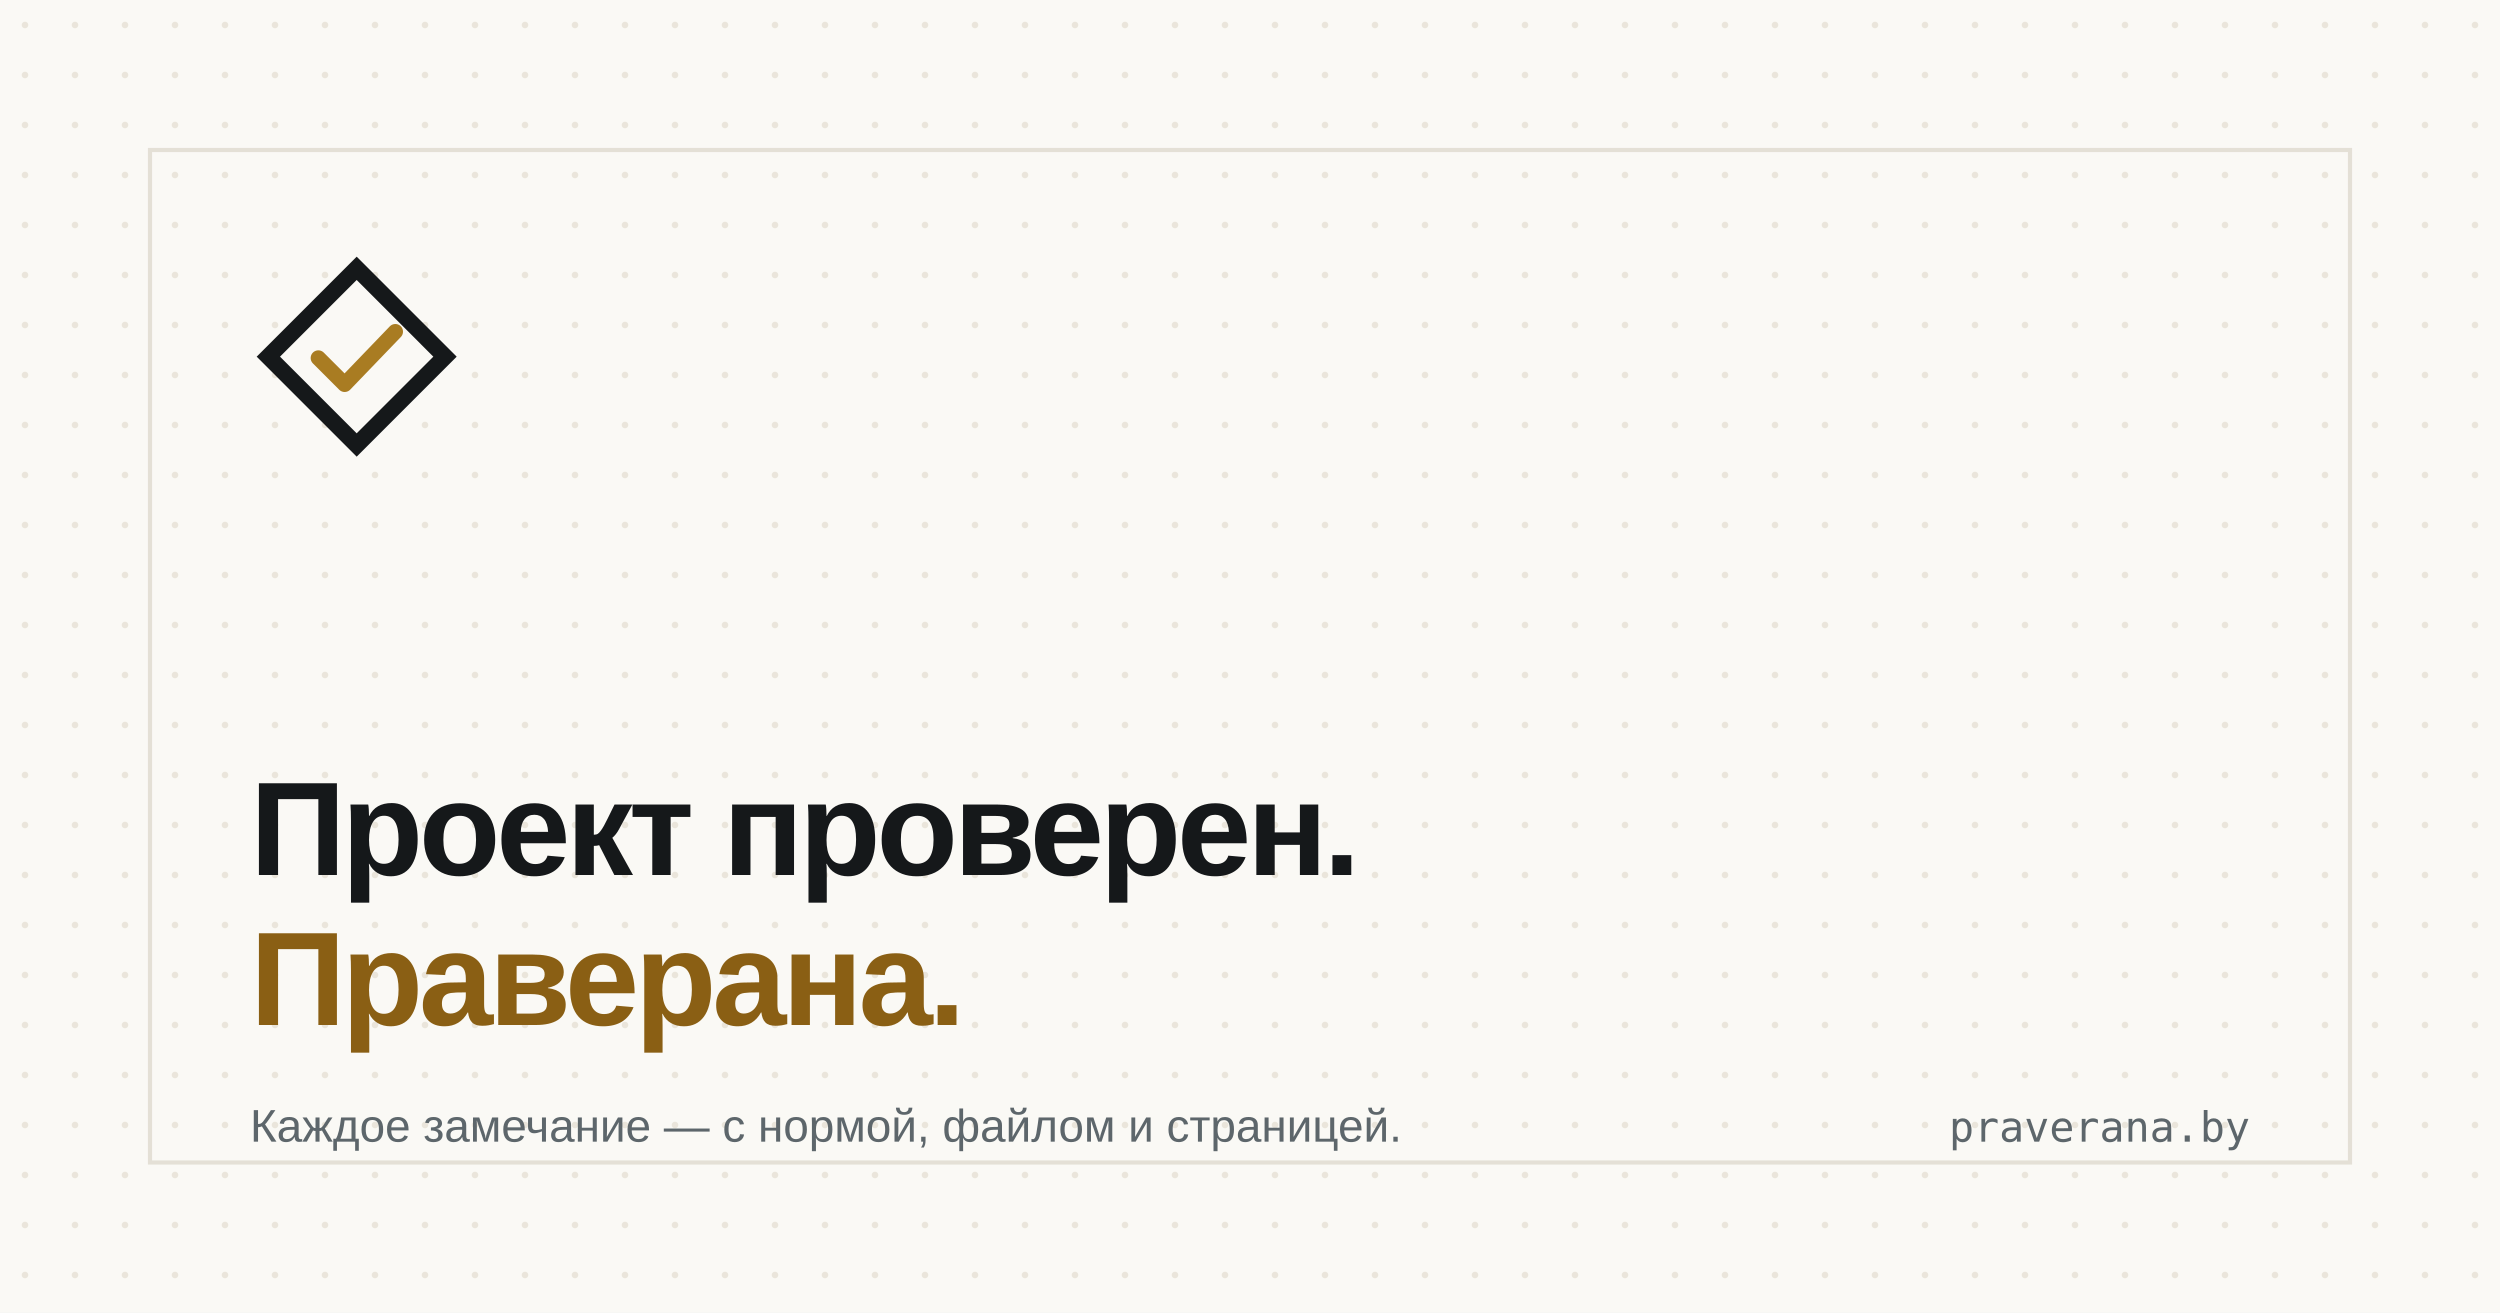
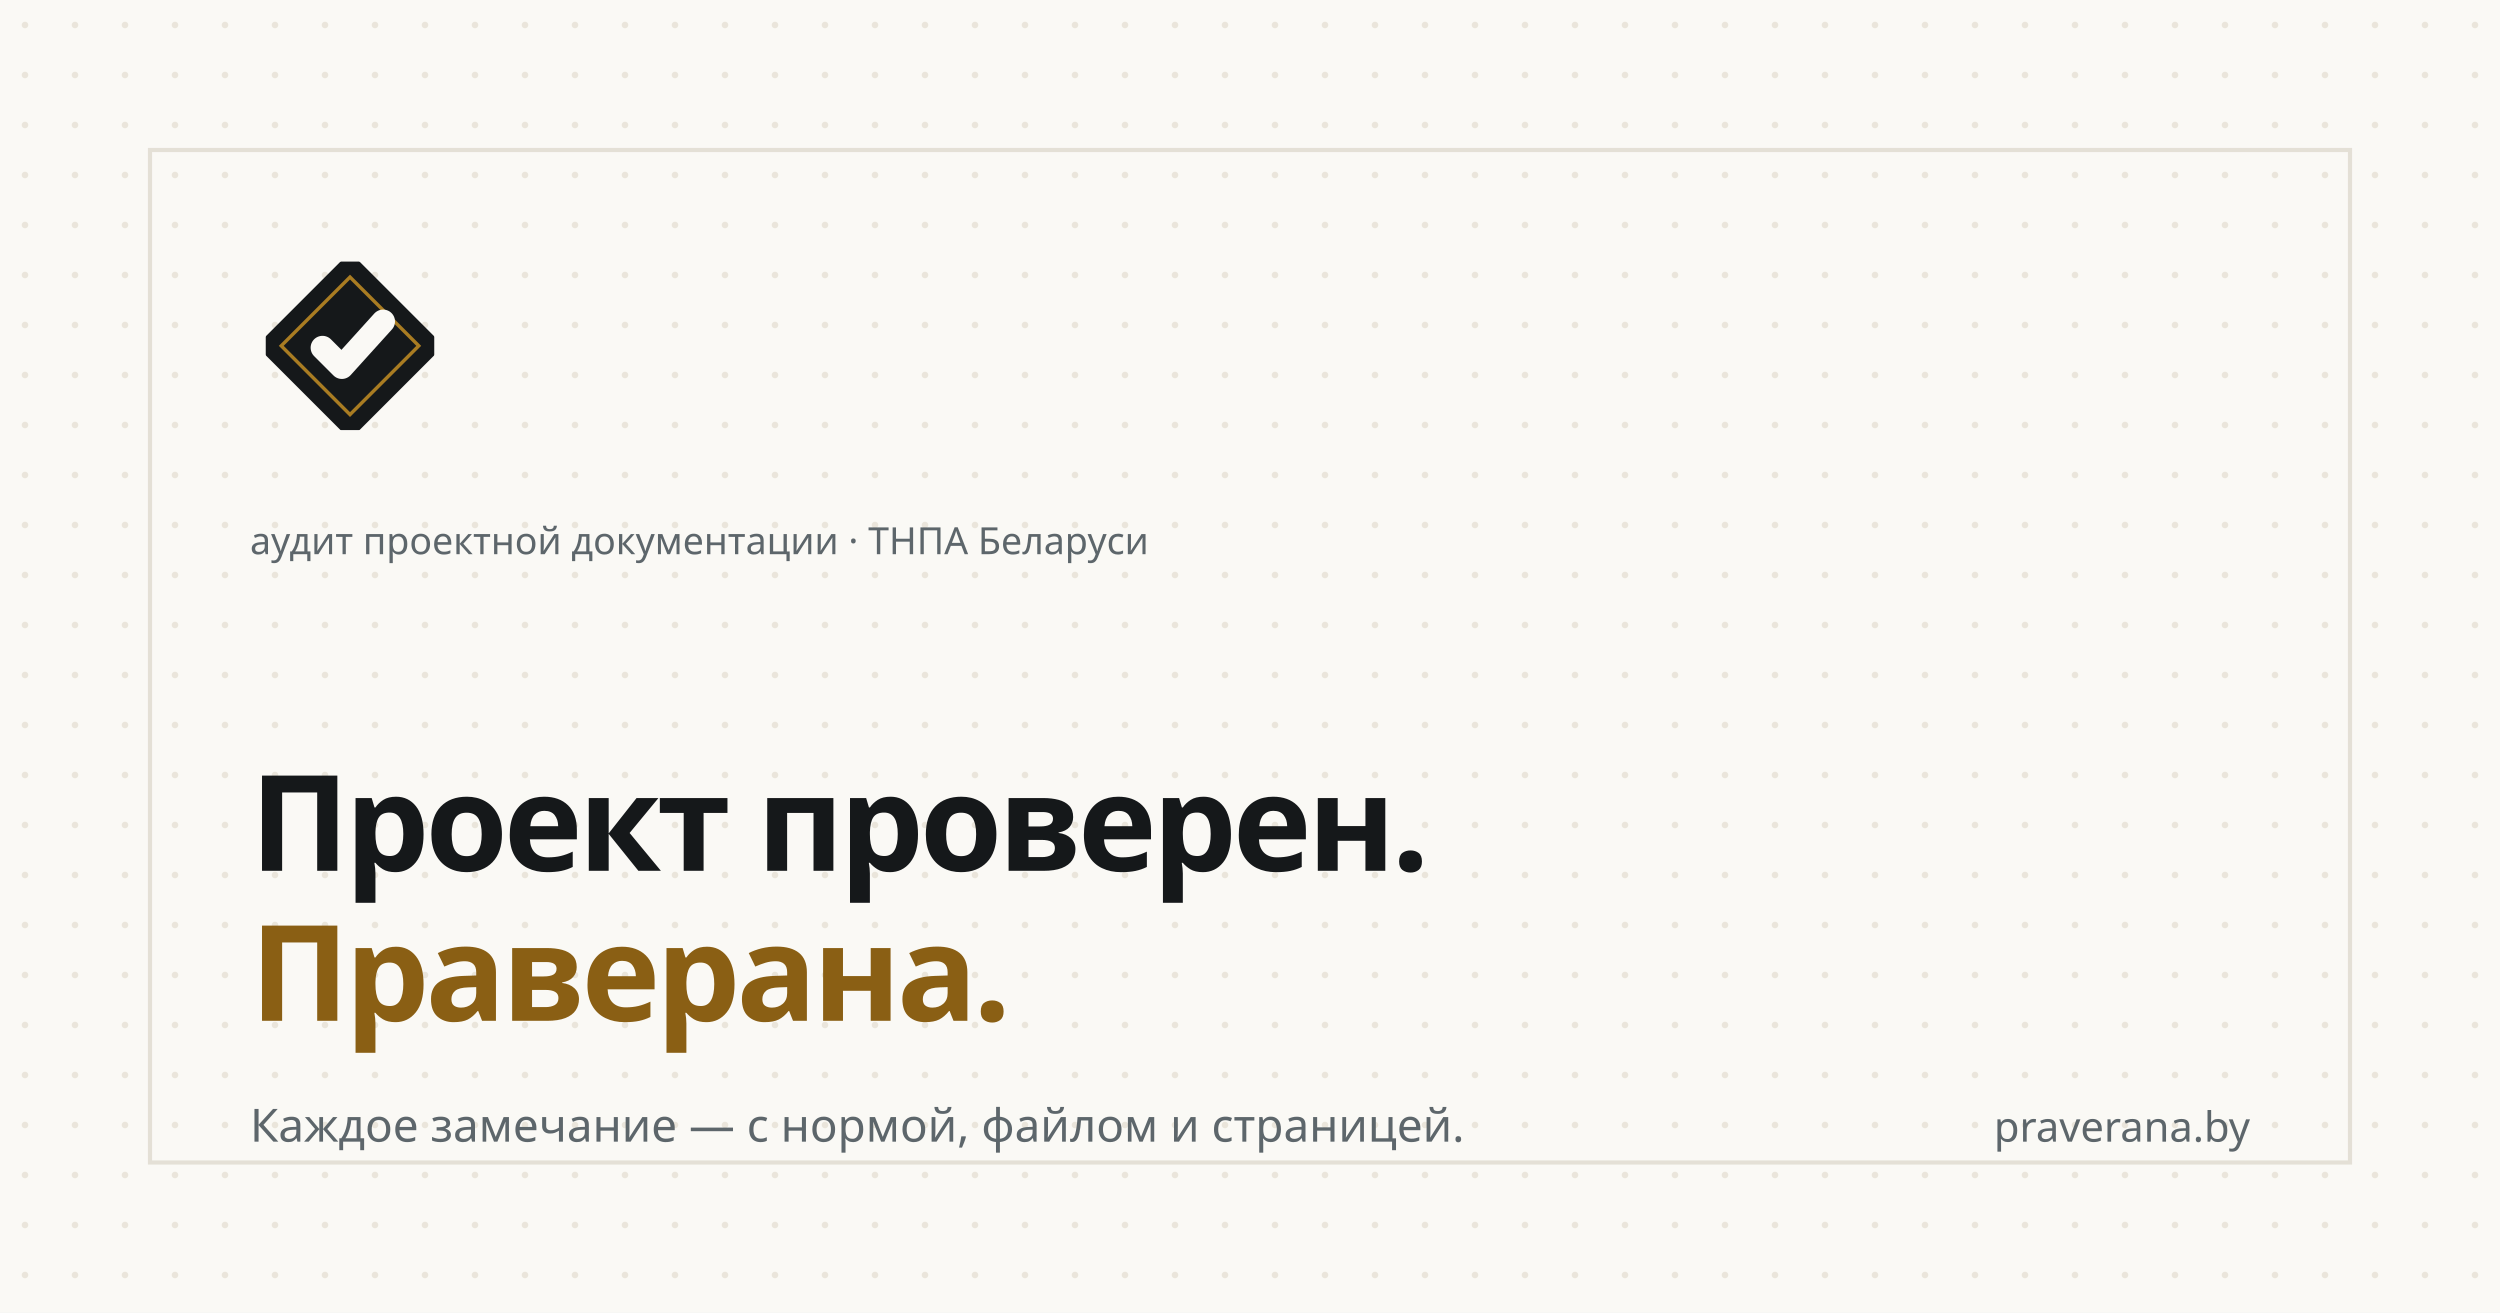
<svg xmlns="http://www.w3.org/2000/svg" width="1200" height="630" viewBox="0 0 1200 630">
-   <rect width="1200" height="630" fill="#FAF9F5" />
+   <rect width="1200" height="630" fill="#faf9f5" />
  <defs>
    <linearGradient id="surface-gradient" x1="7.598%" y1="23.504%" x2="92.402%" y2="76.496%" color-interpolation="sRGB">
      <stop offset="0" stop-color="#FAF9F5" />
      <stop offset="0.031" stop-color="#F8F7F2" />
      <stop offset="0.062" stop-color="#F6F5EF" />
      <stop offset="0.094" stop-color="#F4F2EC" />
      <stop offset="0.125" stop-color="#F3F0E9" />
      <stop offset="0.156" stop-color="#F1EEE6" />
      <stop offset="0.188" stop-color="#EFECE3" />
      <stop offset="0.219" stop-color="#EDEAE0" />
      <stop offset="0.25" stop-color="#EBE8DE" />
      <stop offset="0.281" stop-color="#E9E5DB" />
      <stop offset="0.312" stop-color="#E7E3D8" />
      <stop offset="0.344" stop-color="#E5E1D5" />
      <stop offset="0.375" stop-color="#E4DFD2" />
      <stop offset="0.406" stop-color="#E2DDCF" />
      <stop offset="0.438" stop-color="#E0DACC" />
      <stop offset="0.469" stop-color="#DED8C9" />
      <stop offset="0.5" stop-color="#DCD6C6" />
      <stop offset="0.531" stop-color="#D5D0C1" />
      <stop offset="0.562" stop-color="#CFCABC" />
      <stop offset="0.594" stop-color="#C8C3B6" />
      <stop offset="0.625" stop-color="#C2BDB1" />
      <stop offset="0.656" stop-color="#BBB7AC" />
      <stop offset="0.688" stop-color="#B5B1A7" />
      <stop offset="0.719" stop-color="#AEABA2" />
      <stop offset="0.75" stop-color="#A8A59D" />
      <stop offset="0.781" stop-color="#A19E97" />
      <stop offset="0.812" stop-color="#9A9892" />
      <stop offset="0.844" stop-color="#94928D" />
      <stop offset="0.875" stop-color="#8D8C88" />
      <stop offset="0.906" stop-color="#878683" />
      <stop offset="0.938" stop-color="#807F7D" />
      <stop offset="0.969" stop-color="#7A7978" />
      <stop offset="1" stop-color="#737373" />
    </linearGradient>
    <filter id="surface-grain" x="-20%" y="-20%" width="140%" height="140%">
      <feTurbulence type="fractalNoise" baseFrequency=".52" numOctaves="2" seed="12" stitchTiles="stitch" />
      <feColorMatrix type="saturate" values="0" />
      <feComponentTransfer>
        <feFuncA type="table" tableValues="0 0.056" />
      </feComponentTransfer>
    </filter>
    <filter id="wave-soften" x="-30%" y="-30%" width="160%" height="160%" color-interpolation-filters="sRGB">
      <feGaussianBlur stdDeviation="28.35" />
    </filter>
    <pattern id="pattern-dots" width="24" height="24" patternUnits="userSpaceOnUse">
      <circle cx="12" cy="12" r="1.6" fill="#DCD6C6" />
    </pattern>
    <filter id="background-logo" x="-60%" y="-60%" width="220%" height="220%" color-interpolation-filters="sRGB">
      <feFlood flood-color="#FFFFFF" result="logo-color" />
      <feComposite in="logo-color" in2="SourceAlpha" operator="in" result="colored" />
      <feMerge>
        <feMergeNode in="colored" />
      </feMerge>
    </filter>
  </defs>
  <rect width="100%" height="100%" fill="#FAF9F5" />
  <rect width="100%" height="100%" fill="url(#pattern-dots)" opacity="0.55" />
  <g filter="url(#background-logo)">
    <text x="600" y="327.6" text-anchor="middle" dominant-baseline="middle" fill="#FFFFFF" opacity="0" font-family="Switzer,sans-serif" font-size="13.23" font-weight="550" letter-spacing="-.02em">Правер.</text>
  </g>
  <rect x="72" y="72" width="1056" height="486" fill="none" stroke="#E4E0D6" stroke-width="2" />
-   <g transform="translate(120,120) scale(1.6)">
-     <path d="M32 2 62 32 32 62 2 32Z" fill="#15181A" />
-     <path d="M32 9 55 32 32 55 9 32Z" fill="#FAF9F5" />
-     <path d="M20.5 32.4 28.4 40.3 43.6 24.5" fill="none" stroke="#a97c22" stroke-width="4.6" stroke-linecap="round" stroke-linejoin="round" />
+   <g transform="translate(120,118) scale(1.5)">
+     <path d="M32.0 2.0 L62.0 32.0 L32.0 62.0 L2.0 32.0 Z" fill="#15181a" />
+     <path d="M27.76 -3.44 L36.24 -3.44 L36.24 5.04 L27.76 5.04 Z" fill="#faf9f5" />
+     <path d="M58.96 27.76 L67.44 27.76 L67.44 36.24 L58.96 36.24 Z" fill="#faf9f5" />
+     <path d="M27.76 58.96 L36.24 58.96 L36.24 67.44 L27.76 67.44 Z" fill="#faf9f5" />
+     <path d="M-3.44 27.76 L5.04 27.76 L5.04 36.24 L-3.44 36.24 Z" fill="#faf9f5" />
+     <path d="M32.0 10.0 L54.0 32.0 L32.0 54.0 L10.0 32.0 Z" fill="none" stroke="#a97c22" stroke-width="1.1" />
+     <path d="M23.2 32.6 L29.4 38.8 L42.6 24.2" fill="none" stroke="#faf9f5" stroke-width="7.6" stroke-linecap="round" stroke-linejoin="round" />
  </g>
-   <text x="120" y="420" font-family="Onest, Segoe UI, Arial, sans-serif" font-size="64" font-weight="600" letter-spacing="-2" fill="#15181A">Проект проверен.</text>
-   <text x="120" y="492" font-family="Onest, Segoe UI, Arial, sans-serif" font-size="64" font-weight="600" letter-spacing="-2" fill="#8A5F14">Праверана.</text>
-   <text x="120" y="548" font-family="Onest, Segoe UI, Arial, sans-serif" font-size="22" fill="#5D666B">
-   Каждое замечание — с нормой, файлом и страницей.</text>
-   <text x="1080" y="548" text-anchor="end" font-family="JetBrains Mono, Consolas, monospace" font-size="20" fill="#5D666B">praverana.by</text>
+   <text x="120" y="266" font-family="'JetBrains Mono'" font-size="18" fill="#5D666B">аудит проектной документации · ТНПА Беларуси</text>
+   <text x="120" y="418" font-family="Onest" font-size="64" font-weight="600" letter-spacing="-2" fill="#15181a">Проект проверен.</text>
+   <text x="120" y="490" font-family="Onest" font-size="64" font-weight="600" letter-spacing="-2" fill="#8a5f14">Праверана.</text>
+   <text x="120" y="548" font-family="Onest" font-size="22" fill="#5D666B">Каждое замечание — с нормой, файлом и страницей.</text>
+   <text x="1080" y="548" text-anchor="end" font-family="'JetBrains Mono'" font-size="20" fill="#5D666B">praverana.by</text>
</svg>
